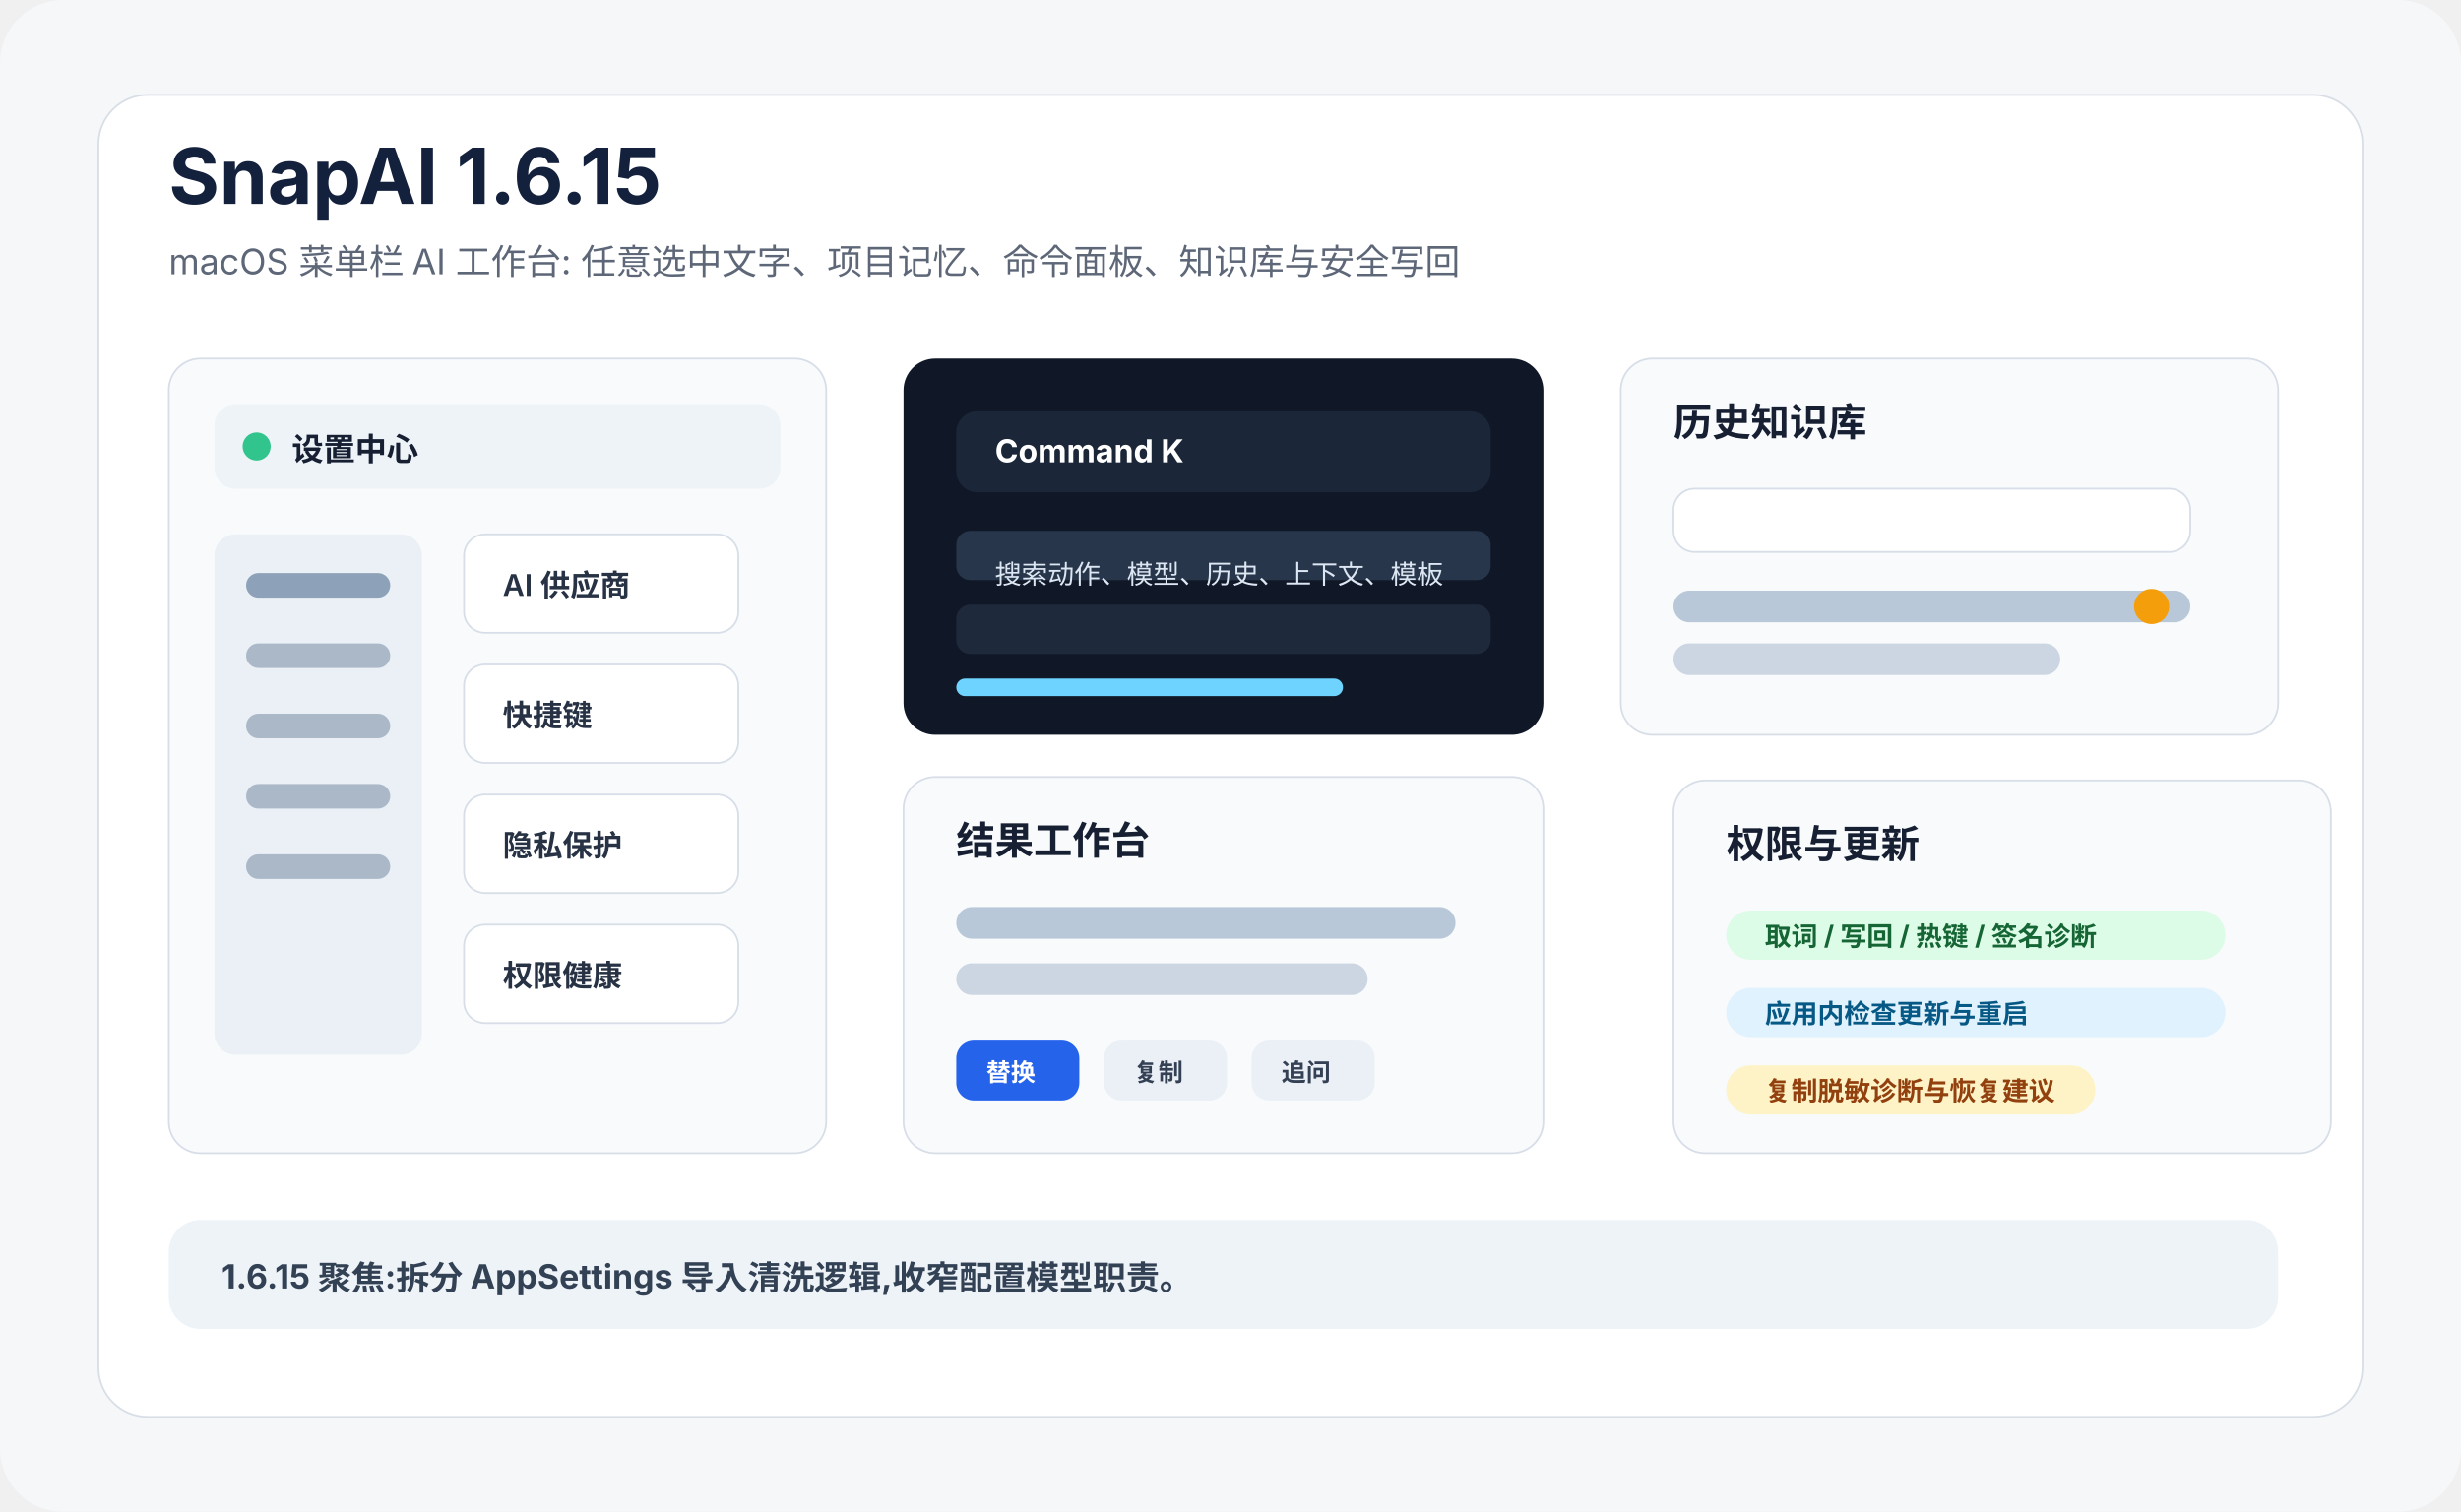
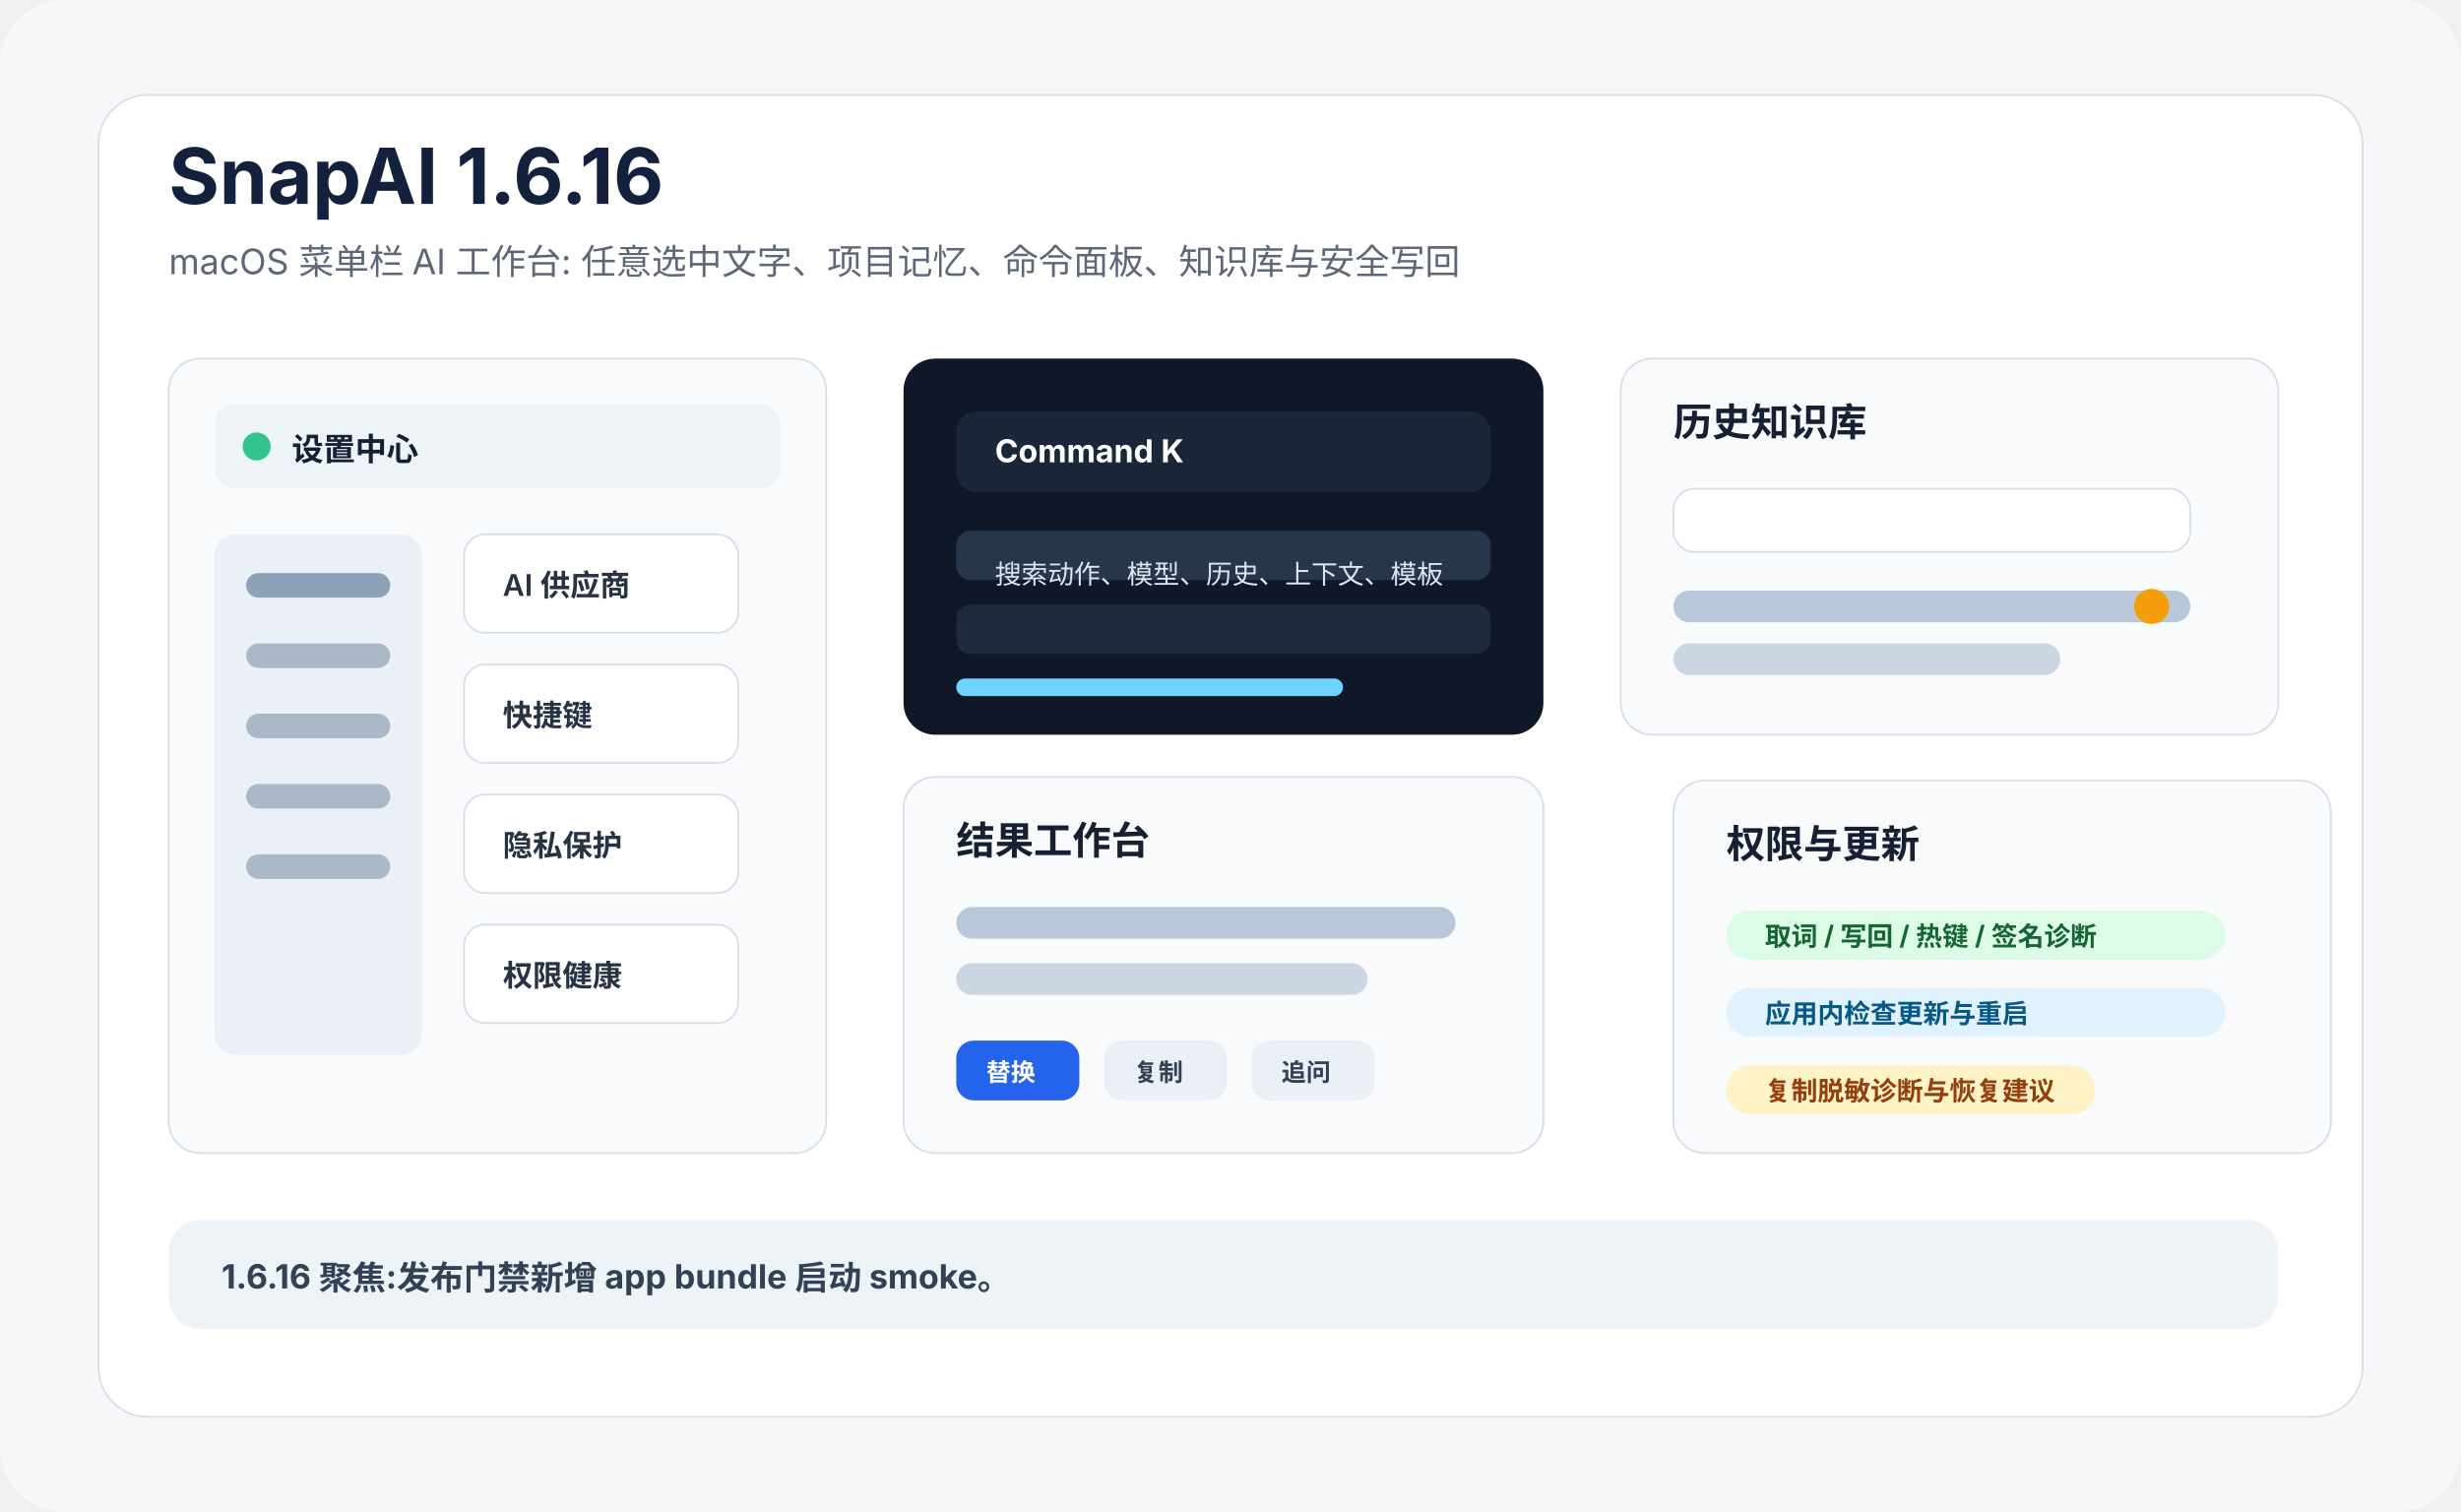
<svg xmlns="http://www.w3.org/2000/svg" width="1400" height="860" viewBox="0 0 1400 860" fill="none">
  <rect width="1400" height="860" rx="36" fill="#F5F7F9" />
  <rect x="56" y="54" width="1288" height="752" rx="28" fill="#FFFFFF" stroke="#D8DEE6" />
-   <text x="96" y="116" fill="#14213D" font-family="-apple-system,BlinkMacSystemFont,Segoe UI,sans-serif" font-size="44" font-weight="700">SnapAI 1.6.15</text>
+   <text x="96" y="116" fill="#14213D" font-family="-apple-system,BlinkMacSystemFont,Segoe UI,sans-serif" font-size="44" font-weight="700">SnapAI 1.6.16</text>
  <text x="96" y="156" fill="#5D6778" font-family="-apple-system,BlinkMacSystemFont,Segoe UI,sans-serif" font-size="20">macOS 菜单栏 AI 工作台: 任意选中文字、项目记忆、命令面板、知识库与安全写回</text>
  <rect x="96" y="204" width="374" height="452" rx="18" fill="#F8FAFC" stroke="#D7DEE8" />
  <rect x="122" y="230" width="322" height="48" rx="12" fill="#EEF3F8" />
  <circle cx="146" cy="254" r="8" fill="#31C48D" />
  <text x="166" y="262" fill="#172033" font-family="-apple-system,BlinkMacSystemFont,Segoe UI,sans-serif" font-size="18" font-weight="650">设置中心</text>
  <rect x="122" y="304" width="118" height="296" rx="12" fill="#EAF0F6" />
  <rect x="140" y="326" width="82" height="14" rx="7" fill="#8DA2B8" />
  <rect x="140" y="366" width="82" height="14" rx="7" fill="#AAB8C8" />
  <rect x="140" y="406" width="82" height="14" rx="7" fill="#AAB8C8" />
  <rect x="140" y="446" width="82" height="14" rx="7" fill="#AAB8C8" />
  <rect x="140" y="486" width="82" height="14" rx="7" fill="#AAB8C8" />
  <rect x="264" y="304" width="156" height="56" rx="12" fill="#FFFFFF" stroke="#D7DEE8" />
  <text x="286" y="339" fill="#273244" font-family="-apple-system,BlinkMacSystemFont,Segoe UI,sans-serif" font-size="17" font-weight="600">AI 供应商</text>
  <rect x="264" y="378" width="156" height="56" rx="12" fill="#FFFFFF" stroke="#D7DEE8" />
  <text x="286" y="413" fill="#273244" font-family="-apple-system,BlinkMacSystemFont,Segoe UI,sans-serif" font-size="17" font-weight="600">快捷键</text>
  <rect x="264" y="452" width="156" height="56" rx="12" fill="#FFFFFF" stroke="#D7DEE8" />
  <text x="286" y="487" fill="#273244" font-family="-apple-system,BlinkMacSystemFont,Segoe UI,sans-serif" font-size="17" font-weight="600">隐私保护</text>
  <rect x="264" y="526" width="156" height="56" rx="12" fill="#FFFFFF" stroke="#D7DEE8" />
  <text x="286" y="561" fill="#273244" font-family="-apple-system,BlinkMacSystemFont,Segoe UI,sans-serif" font-size="17" font-weight="600">权限健康</text>
  <rect x="514" y="204" width="364" height="214" rx="18" fill="#101827" />
  <rect x="544" y="234" width="304" height="46" rx="12" fill="#1B2738" />
  <text x="566" y="263" fill="#FFFFFF" font-family="-apple-system,BlinkMacSystemFont,Segoe UI,sans-serif" font-size="18" font-weight="650">Command K</text>
  <rect x="544" y="302" width="304" height="28" rx="8" fill="#27364A" />
  <rect x="544" y="344" width="304" height="28" rx="8" fill="#1E2A3B" />
  <rect x="544" y="386" width="220" height="10" rx="5" fill="#6ED3FF" />
  <text x="566" y="332" fill="#DDE7F3" font-family="-apple-system,BlinkMacSystemFont,Segoe UI,sans-serif" font-size="15">搜索动作、模型、历史、上下文、模板</text>
  <rect x="514" y="442" width="364" height="214" rx="18" fill="#F8FAFC" stroke="#D7DEE8" />
  <text x="544" y="486" fill="#172033" font-family="-apple-system,BlinkMacSystemFont,Segoe UI,sans-serif" font-size="22" font-weight="700">结果工作台</text>
  <rect x="544" y="516" width="284" height="18" rx="9" fill="#B9C8D8" />
  <rect x="544" y="548" width="234" height="18" rx="9" fill="#CCD6E2" />
  <rect x="544" y="592" width="70" height="34" rx="10" fill="#2563EB" />
  <rect x="628" y="592" width="70" height="34" rx="10" fill="#EAF0F6" />
  <rect x="712" y="592" width="70" height="34" rx="10" fill="#EAF0F6" />
  <text x="561" y="615" fill="#FFFFFF" font-family="-apple-system,BlinkMacSystemFont,Segoe UI,sans-serif" font-size="14" font-weight="700">替换</text>
  <text x="645" y="615" fill="#344054" font-family="-apple-system,BlinkMacSystemFont,Segoe UI,sans-serif" font-size="14" font-weight="700">复制</text>
  <text x="729" y="615" fill="#344054" font-family="-apple-system,BlinkMacSystemFont,Segoe UI,sans-serif" font-size="14" font-weight="700">追问</text>
  <rect x="922" y="204" width="374" height="214" rx="18" fill="#F8FAFC" stroke="#D7DEE8" />
  <text x="952" y="248" fill="#172033" font-family="-apple-system,BlinkMacSystemFont,Segoe UI,sans-serif" font-size="22" font-weight="700">历史知识库</text>
  <rect x="952" y="278" width="294" height="36" rx="12" fill="#FFFFFF" stroke="#D7DEE8" />
  <rect x="952" y="336" width="294" height="18" rx="9" fill="#B9C8D8" />
  <rect x="952" y="366" width="220" height="18" rx="9" fill="#CCD6E2" />
  <circle cx="1224" cy="345" r="10" fill="#F59E0B" />
  <rect x="952" y="444" width="374" height="212" rx="18" fill="#F8FAFC" stroke="#D7DEE8" />
  <text x="982" y="488" fill="#172033" font-family="-apple-system,BlinkMacSystemFont,Segoe UI,sans-serif" font-size="22" font-weight="700">权限与更新</text>
  <rect x="982" y="518" width="284" height="28" rx="14" fill="#DCFCE7" />
  <rect x="982" y="562" width="284" height="28" rx="14" fill="#E0F2FE" />
  <rect x="982" y="606" width="210" height="28" rx="14" fill="#FEF3C7" />
  <text x="1004" y="538" fill="#166534" font-family="-apple-system,BlinkMacSystemFont,Segoe UI,sans-serif" font-size="15" font-weight="650">取词 / 写回 / 热键 / 签名诊断</text>
  <text x="1004" y="582" fill="#075985" font-family="-apple-system,BlinkMacSystemFont,Segoe UI,sans-serif" font-size="15" font-weight="650">应用内检查更新与重启</text>
  <text x="1004" y="626" fill="#92400E" font-family="-apple-system,BlinkMacSystemFont,Segoe UI,sans-serif" font-size="15" font-weight="650">复制脱敏诊断与恢复建议</text>
  <rect x="96" y="694" width="1200" height="62" rx="18" fill="#EEF3F8" />
-   <text x="126" y="733" fill="#334155" font-family="-apple-system,BlinkMacSystemFont,Segoe UI,sans-serif" font-size="19" font-weight="650">1.6.15 聚焦:拆分 AppSettings 导入清洗逻辑,收窄配置模型职责。</text>
+   <text x="126" y="733" fill="#334155" font-family="-apple-system,BlinkMacSystemFont,Segoe UI,sans-serif" font-size="19" font-weight="650">1.6.16 聚焦:发布门禁新增 app bundle 启动 smoke。</text>
</svg>
